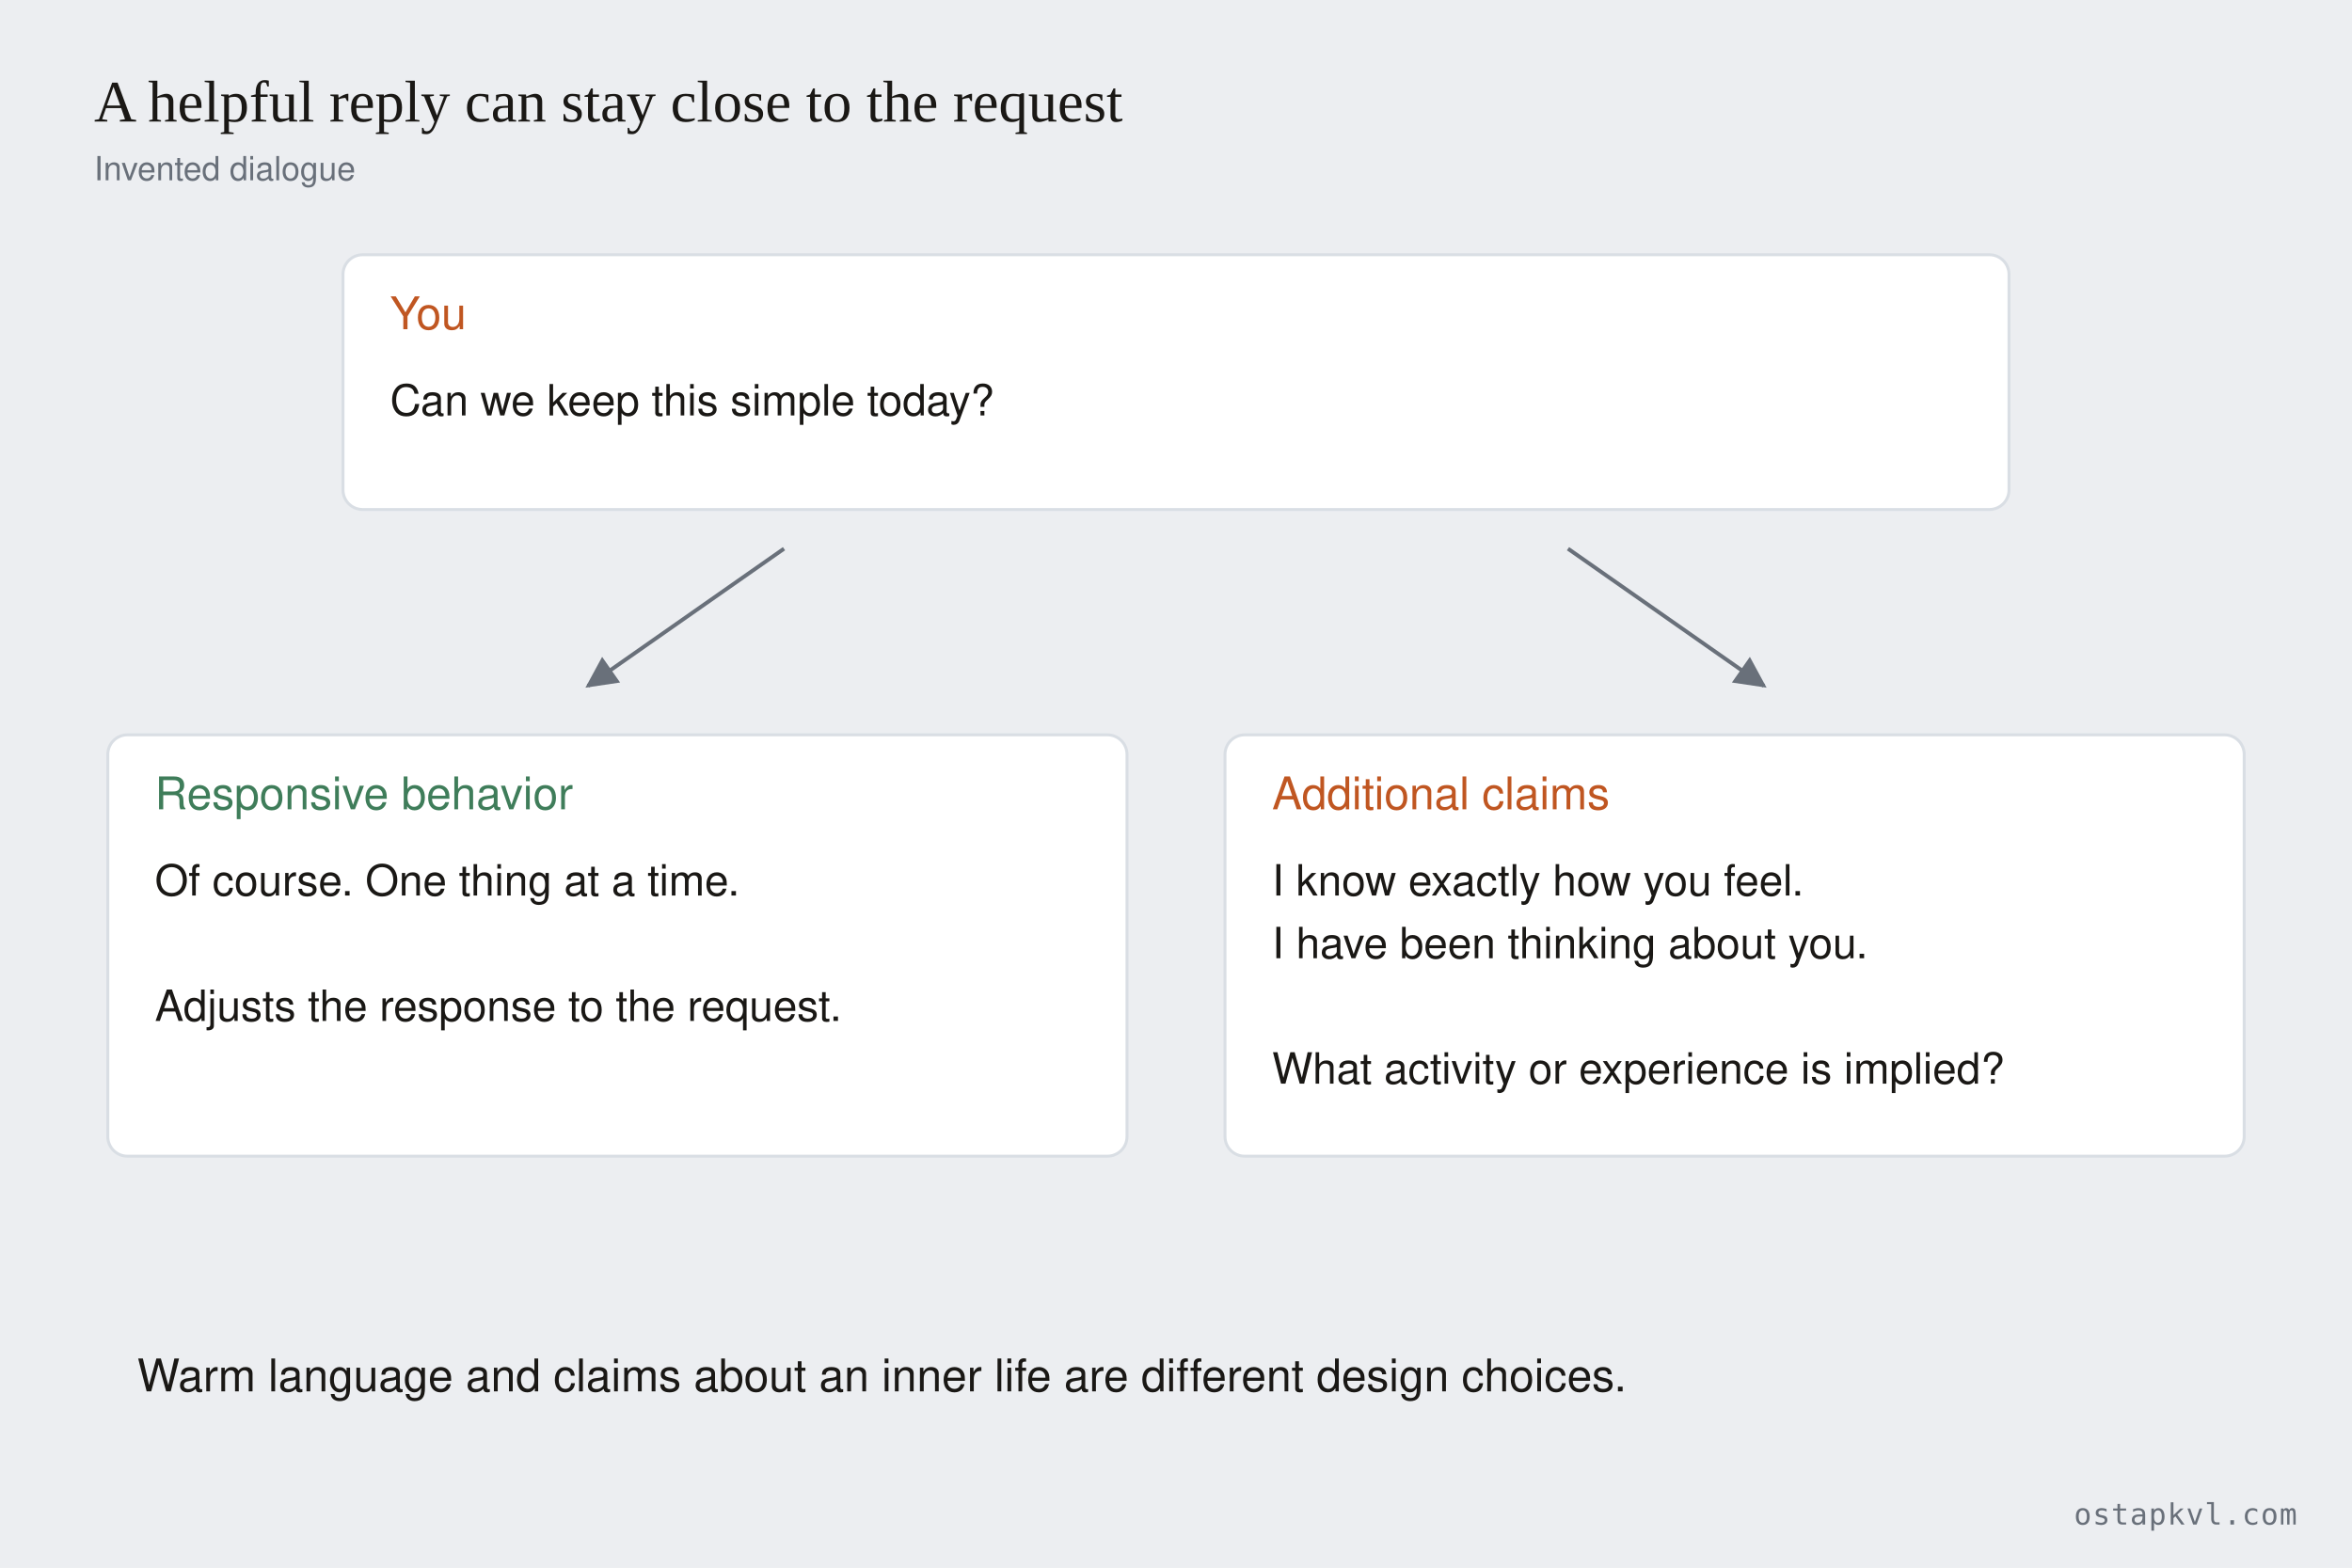
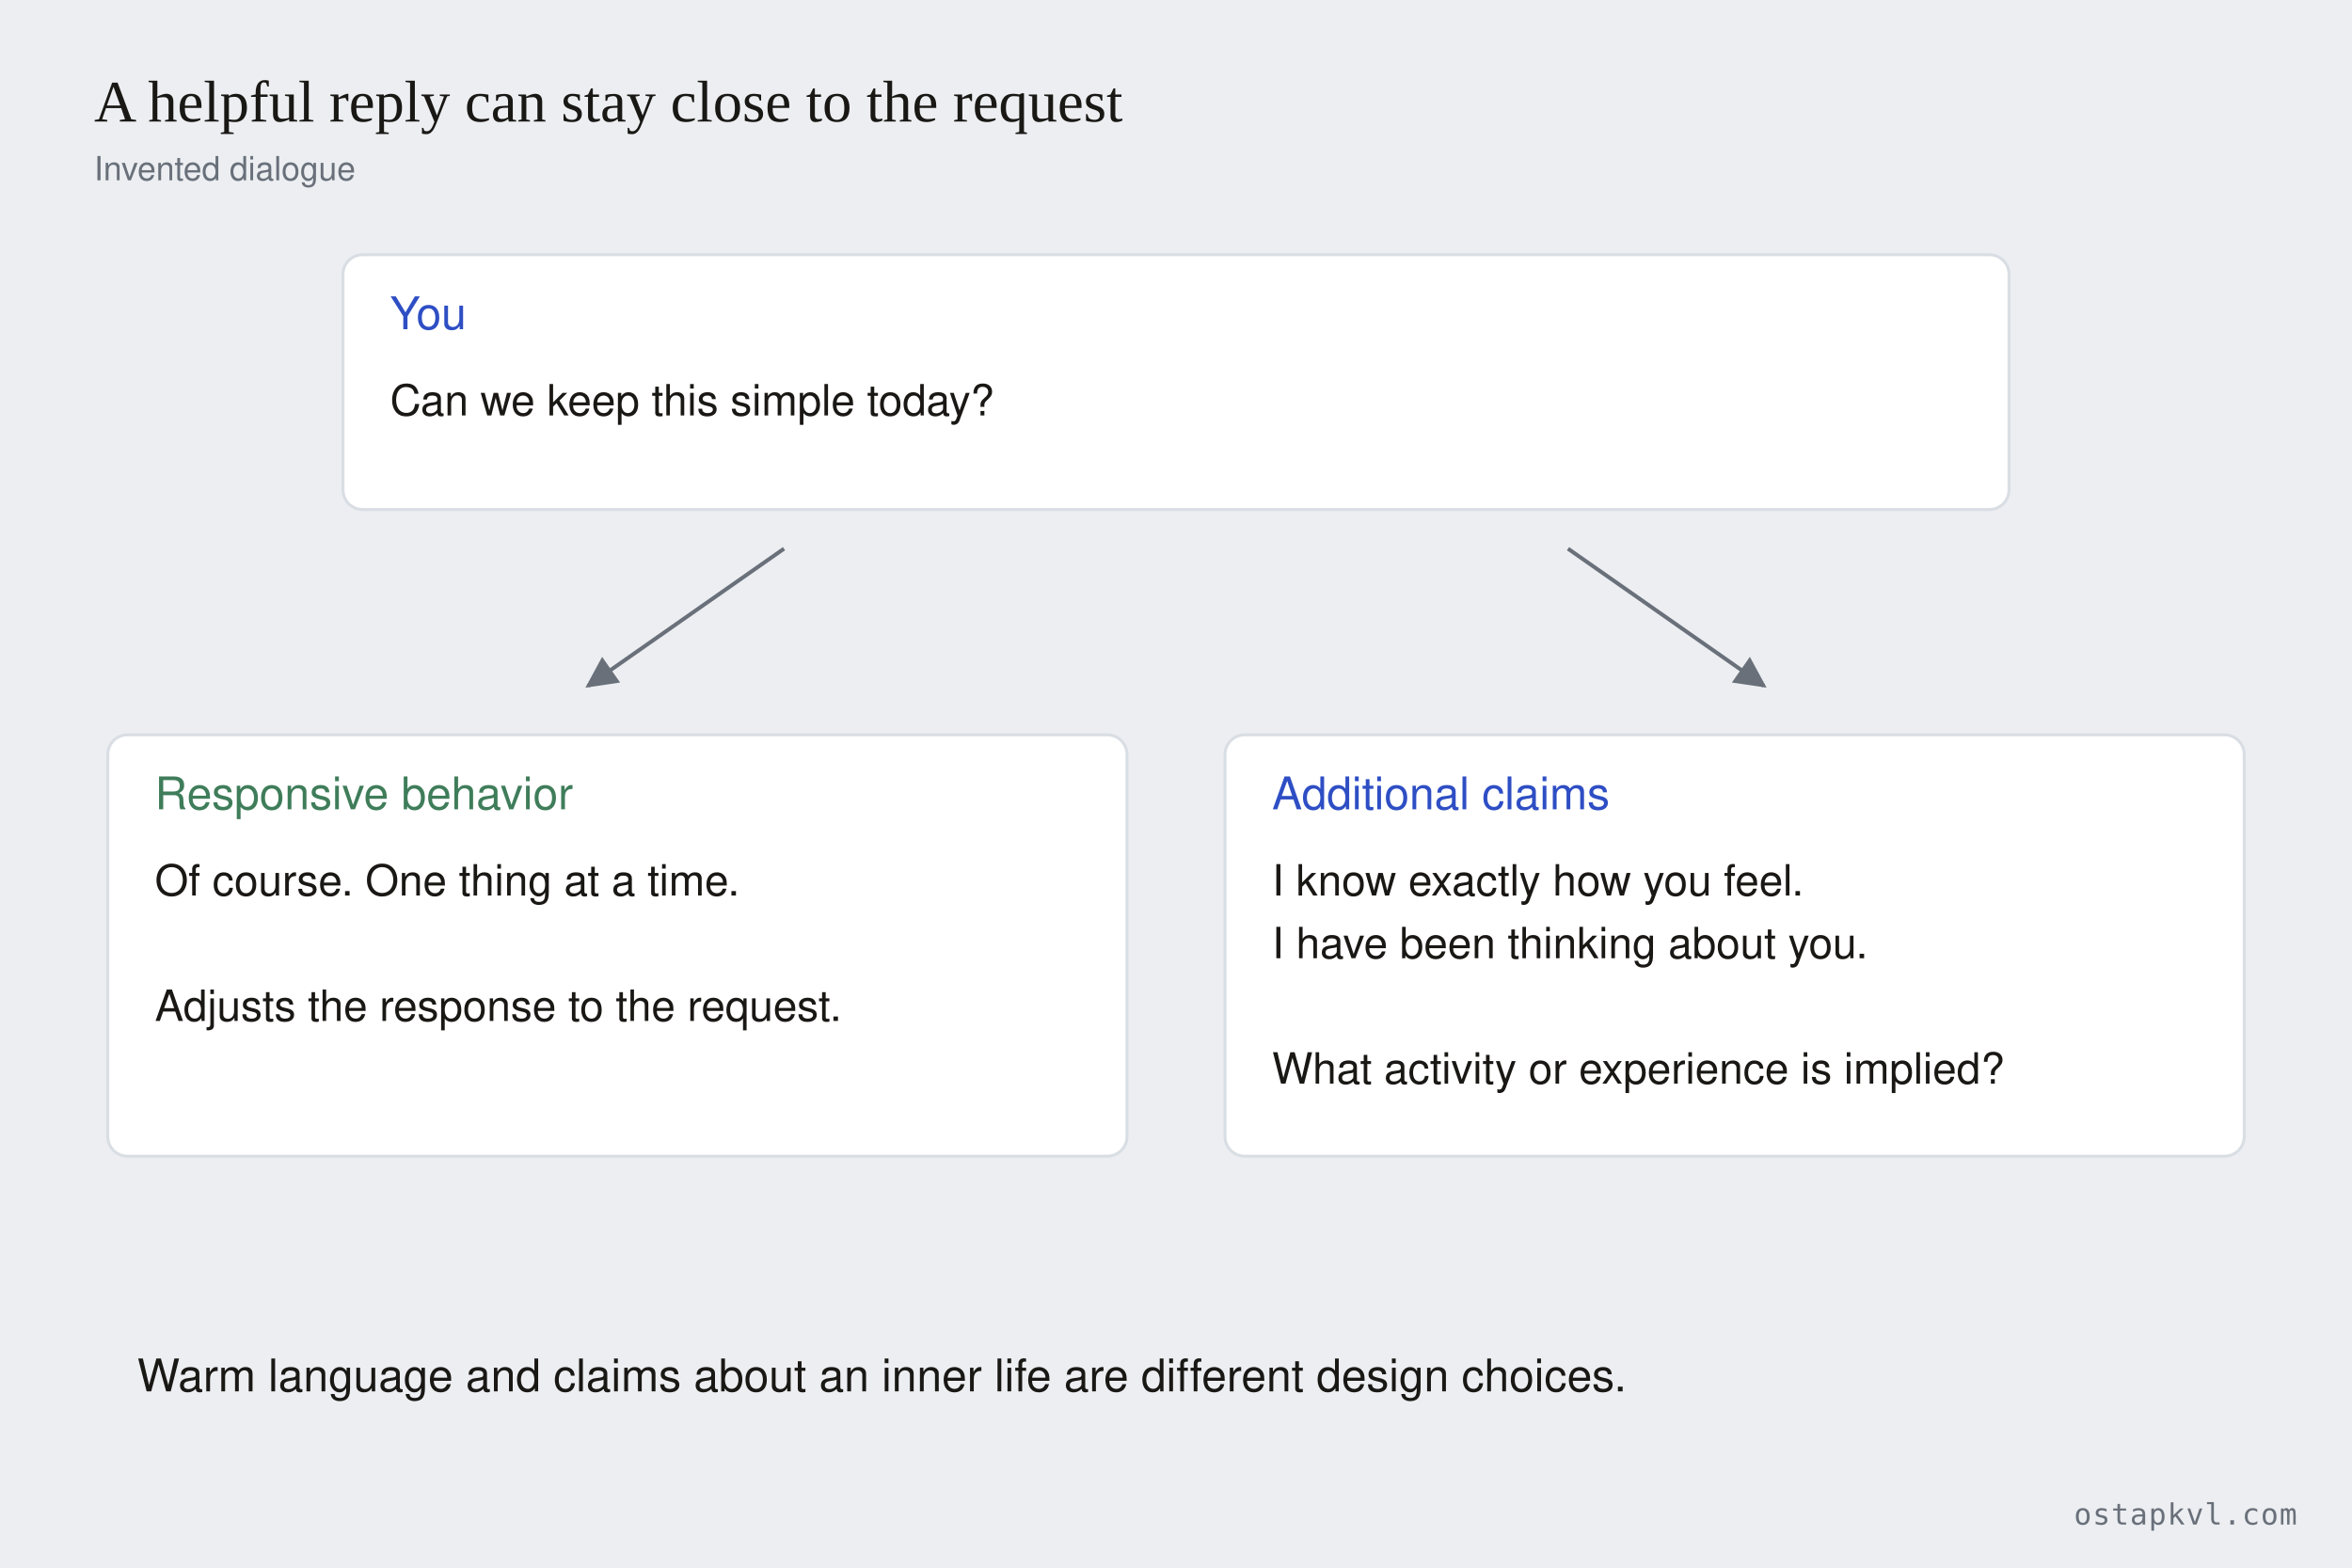
<svg xmlns="http://www.w3.org/2000/svg" width="1200" height="800" viewBox="0 0 1200 800" role="img" aria-label="A helpful reply can stay close to the request">
  <defs>
    <marker id="arr" viewBox="0 0 10 10" refX="9" refY="5" markerWidth="8" markerHeight="8" orient="auto-start-reverse">
      <path d="M0,0 L10,5 L0,10 z" fill="#69707A" />
    </marker>
    <marker id="arrA" viewBox="0 0 10 10" refX="9" refY="5" markerWidth="8" markerHeight="8" orient="auto-start-reverse">
-       <path d="M0,0 L10,5 L0,10 z" fill="#C05621" />
+       <path d="M0,0 L10,5 L0,10 z" fill="#2E4EC4" />
    </marker>
  </defs>
  <rect width="100%" height="100%" fill="#ECEEF1" />
  <text x="48" y="62" font-family="Georgia, 'Times New Roman', serif" font-size="30" fill="#1A1815">A helpful reply can stay close to the request</text>
  <text x="48" y="92" font-family="'Helvetica Neue', Helvetica, Arial, sans-serif" font-size="17" fill="#69707A">Invented dialogue</text>
  <rect x="175" y="130" width="850" height="130" rx="10" fill="#fff" stroke="#D9DEE4" stroke-width="1.5" />
-   <text x="199" y="168" font-family="'Helvetica Neue', Helvetica, Arial, sans-serif" font-size="23" fill="#C05621">You</text>
+   <text x="199" y="168" font-family="'Helvetica Neue', Helvetica, Arial, sans-serif" font-size="23" fill="#2E4EC4">You</text>
  <text x="199" y="212" font-family="'Helvetica Neue', Helvetica, Arial, sans-serif" font-size="22" fill="#1A1815">Can we keep this simple today?</text>
  <line x1="400" y1="280" x2="300" y2="350" stroke="#69707A" stroke-width="2" marker-end="url(#arr)" />
  <line x1="800" y1="280" x2="900" y2="350" stroke="#69707A" stroke-width="2" marker-end="url(#arr)" />
  <rect x="55" y="375" width="520" height="215" rx="10" fill="#fff" stroke="#D9DEE4" stroke-width="1.5" />
  <text x="79" y="413" font-family="'Helvetica Neue', Helvetica, Arial, sans-serif" font-size="23" fill="#3F7D5A">Responsive behavior</text>
  <text x="79" y="457" font-family="'Helvetica Neue', Helvetica, Arial, sans-serif" font-size="22" fill="#1A1815">Of course. One thing at a time.</text>
  <text x="79" y="489" font-family="'Helvetica Neue', Helvetica, Arial, sans-serif" font-size="22" fill="#1A1815" />
  <text x="79" y="521" font-family="'Helvetica Neue', Helvetica, Arial, sans-serif" font-size="22" fill="#1A1815">Adjusts the response to the request.</text>
  <rect x="625" y="375" width="520" height="215" rx="10" fill="#fff" stroke="#D9DEE4" stroke-width="1.5" />
-   <text x="649" y="413" font-family="'Helvetica Neue', Helvetica, Arial, sans-serif" font-size="23" fill="#C05621">Additional claims</text>
+   <text x="649" y="413" font-family="'Helvetica Neue', Helvetica, Arial, sans-serif" font-size="23" fill="#2E4EC4">Additional claims</text>
  <text x="649" y="457" font-family="'Helvetica Neue', Helvetica, Arial, sans-serif" font-size="22" fill="#1A1815">I know exactly how you feel.</text>
  <text x="649" y="489" font-family="'Helvetica Neue', Helvetica, Arial, sans-serif" font-size="22" fill="#1A1815">I have been thinking about you.</text>
  <text x="649" y="521" font-family="'Helvetica Neue', Helvetica, Arial, sans-serif" font-size="22" fill="#1A1815" />
  <text x="649" y="553" font-family="'Helvetica Neue', Helvetica, Arial, sans-serif" font-size="22" fill="#1A1815">What activity or experience is implied?</text>
  <text x="70" y="710" font-family="'Helvetica Neue', Helvetica, Arial, sans-serif" font-size="23" fill="#1A1815">Warm language and claims about an inner life are different design choices.</text>
  <text x="1172" y="778" font-family="Menlo, Consolas, monospace" font-size="15" fill="#69707A" text-anchor="end" letter-spacing="0.5">ostapkvl.com</text>
</svg>
